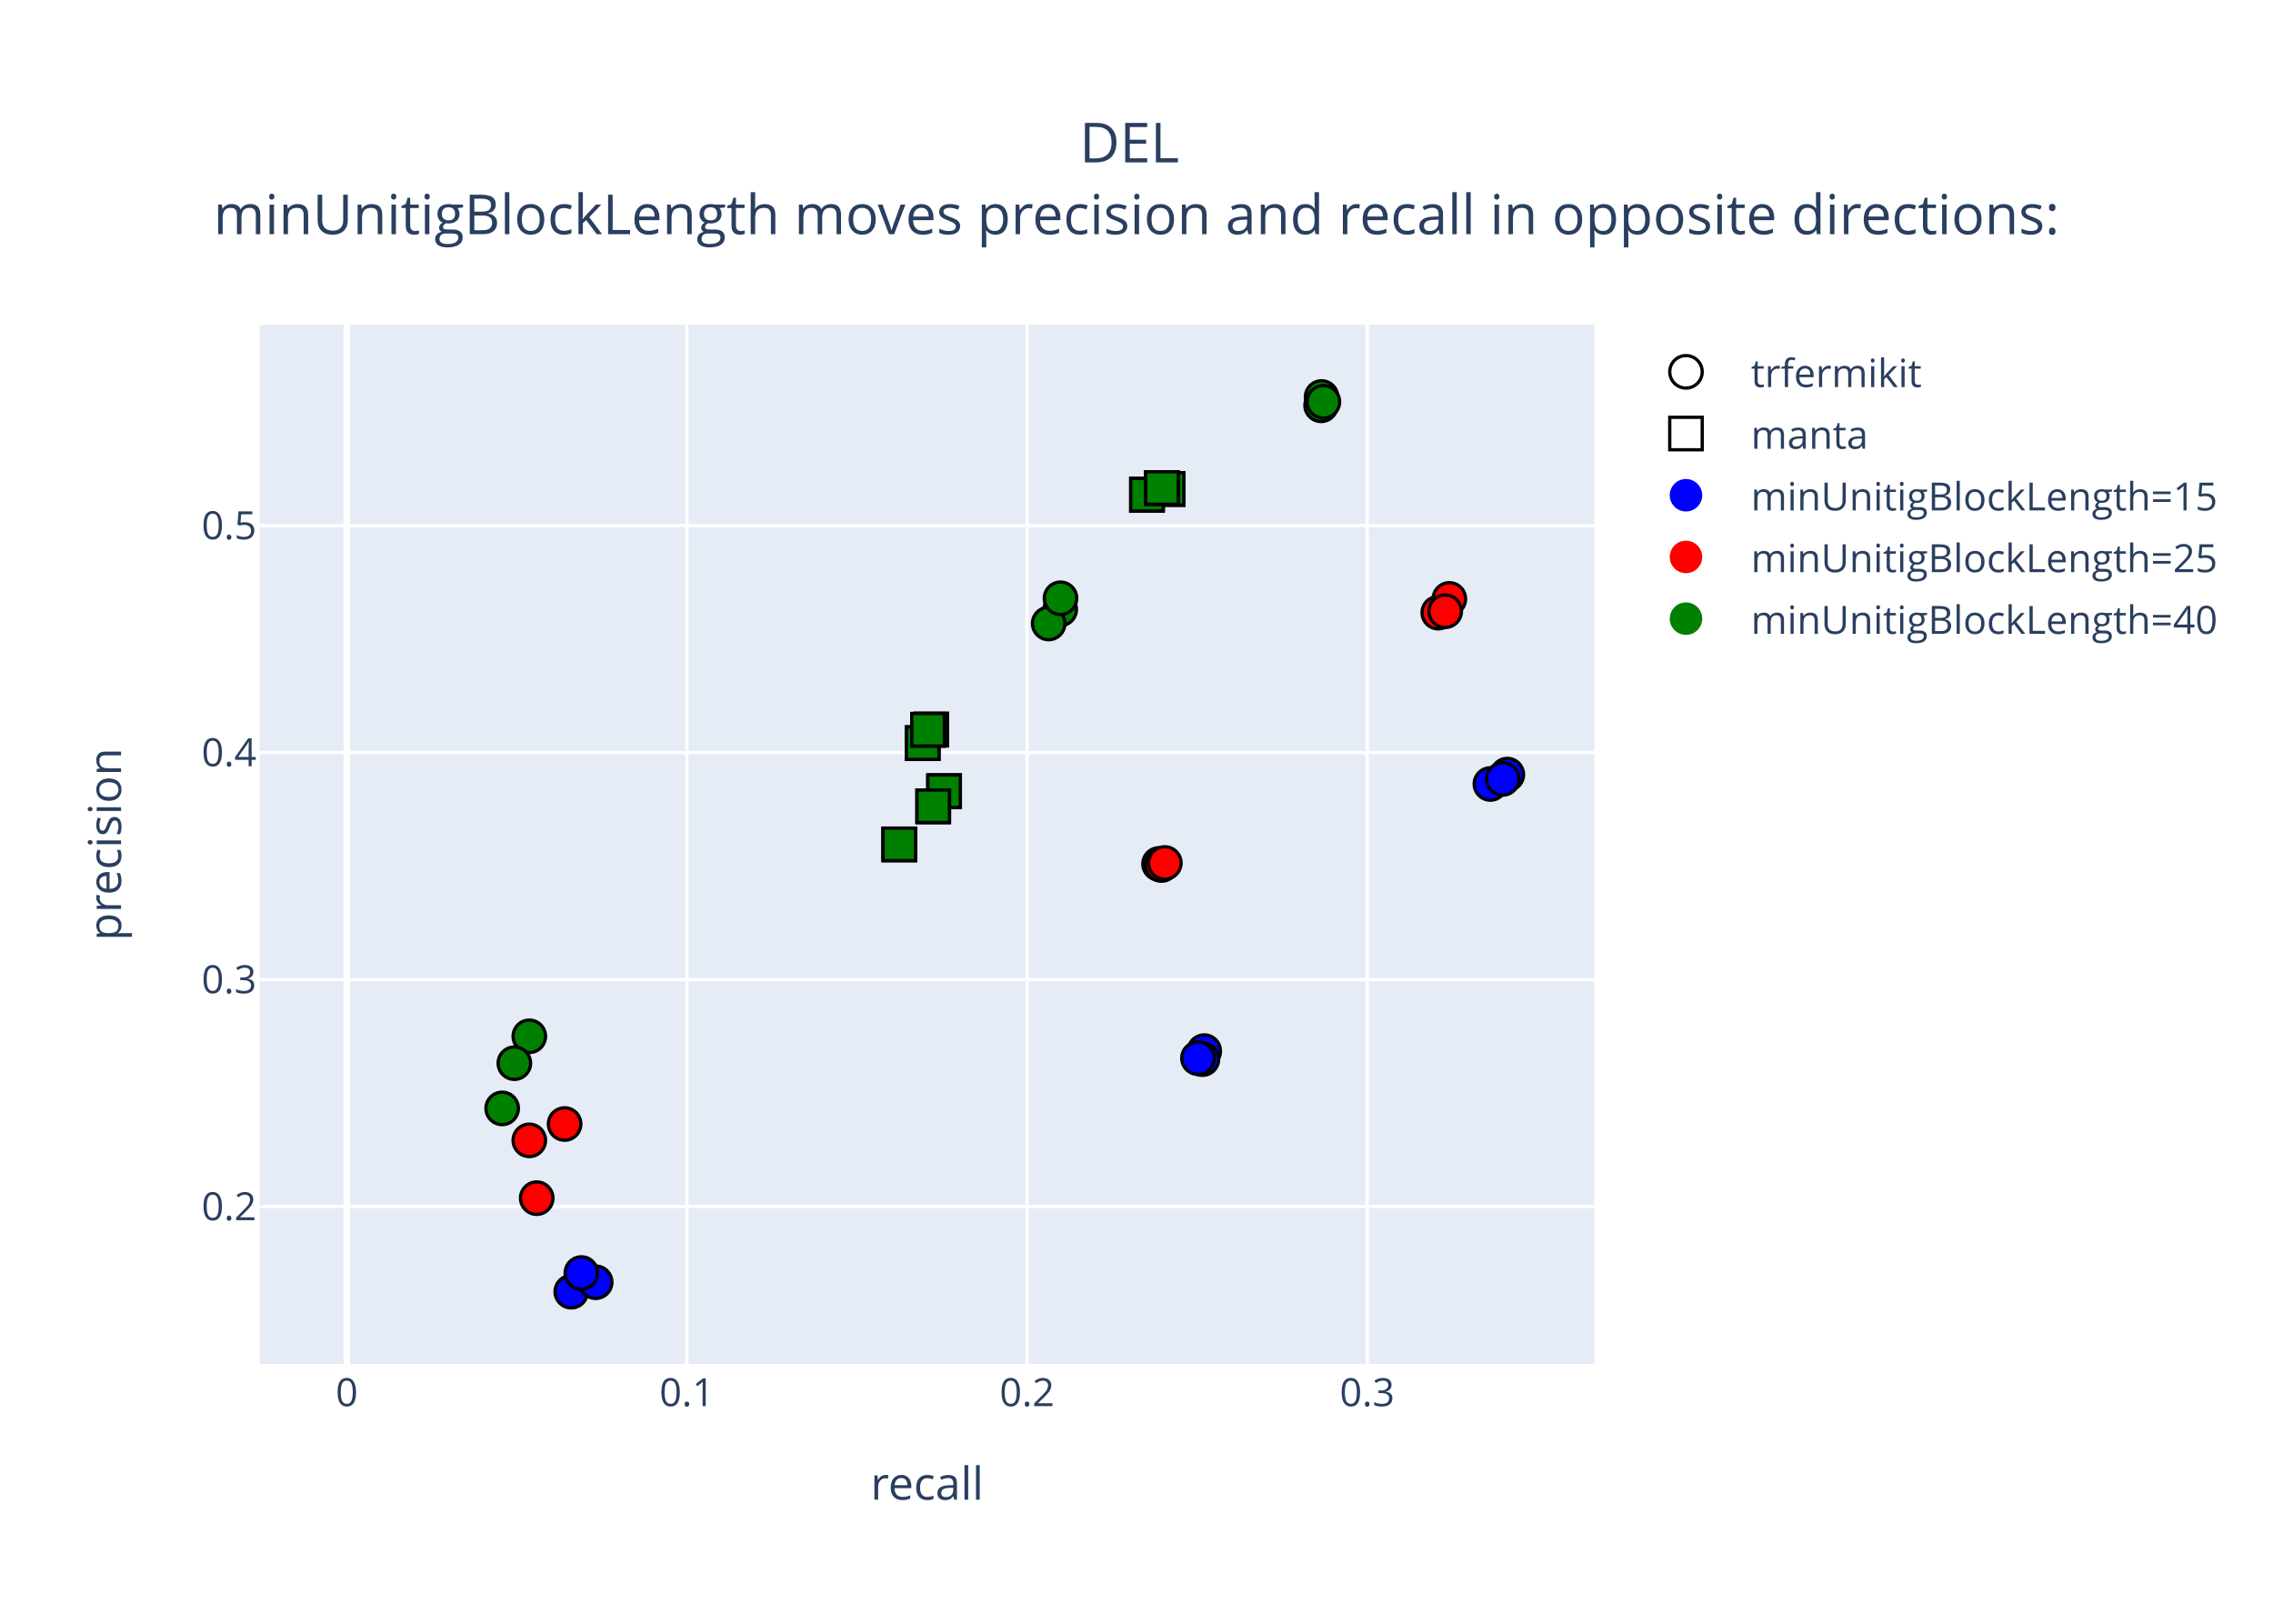
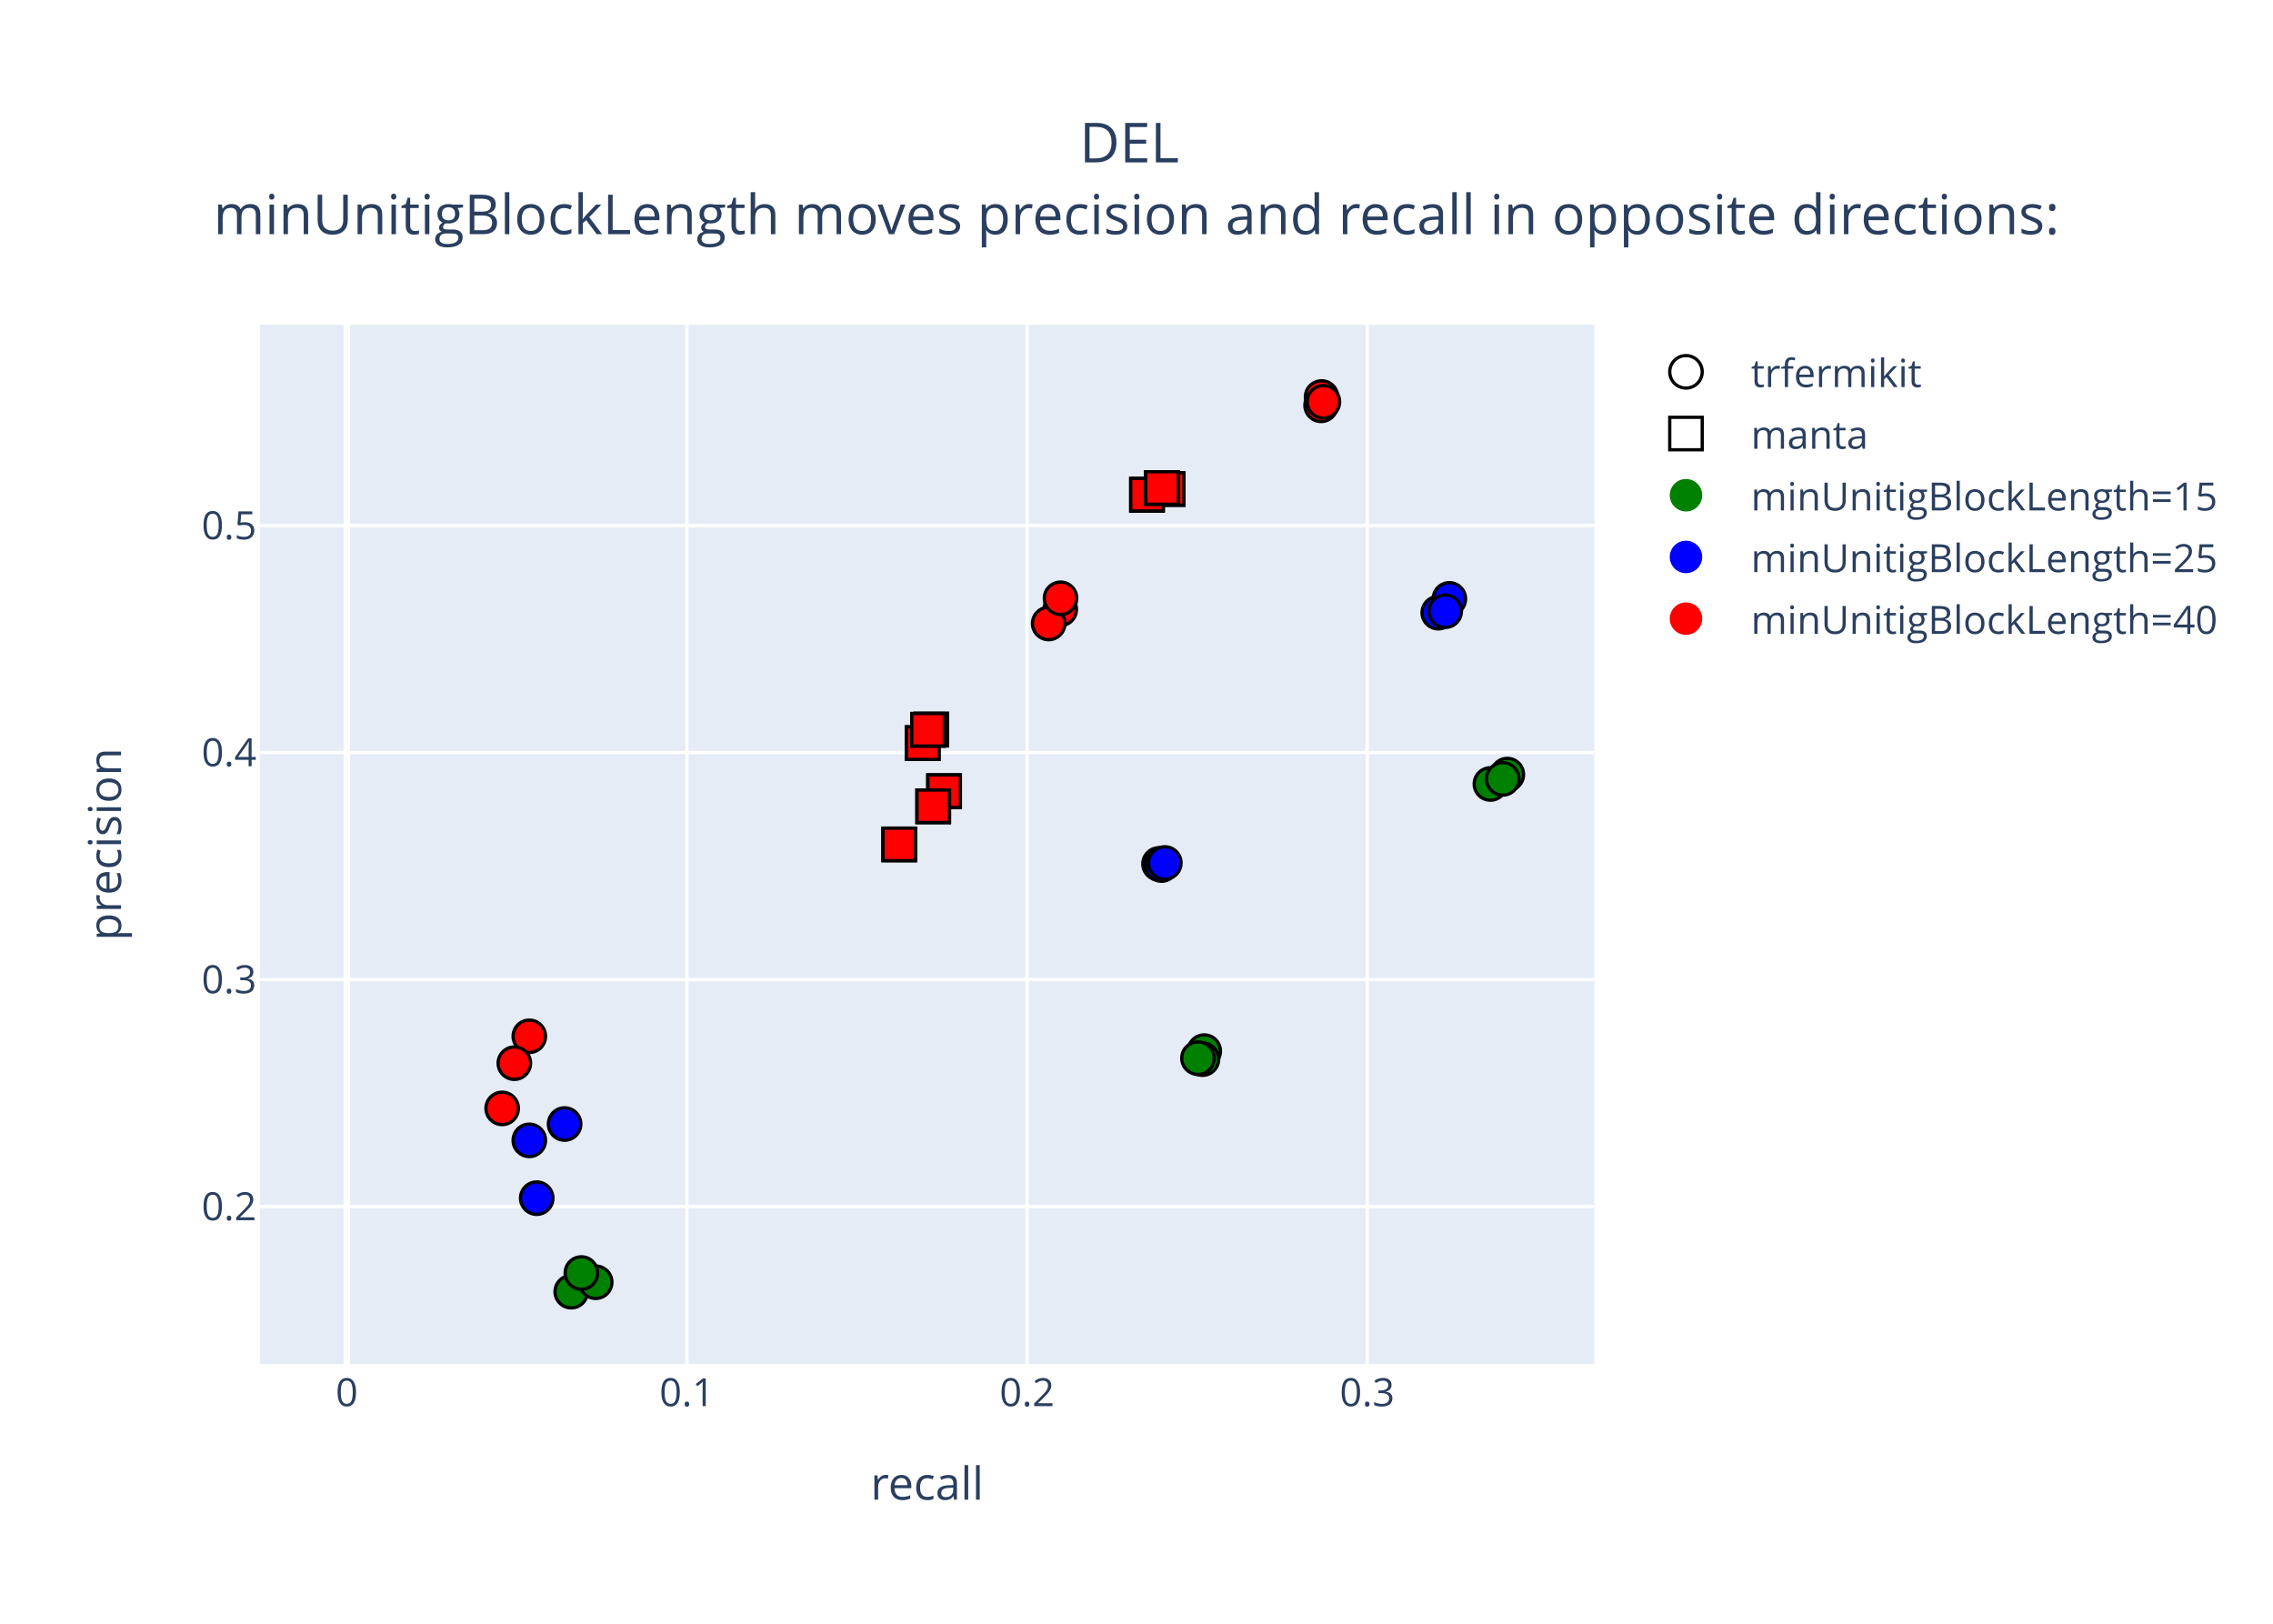
<svg xmlns="http://www.w3.org/2000/svg" class="main-svg" width="700" height="500" style="" viewBox="0 0 700 500">
  <rect x="0" y="0" width="700" height="500" style="fill: rgb(255, 255, 255); fill-opacity: 1;" />
-   <defs id="defs-40e755">
+   <defs id="defs-b64658">
    <g class="clips">
-       <clipPath id="clip40e755xyplot" class="plotclip">
+       <clipPath id="clipb64658xyplot" class="plotclip">
        <rect width="411" height="320" />
      </clipPath>
-       <clipPath class="axesclip" id="clip40e755x">
+       <clipPath class="axesclip" id="clipb64658x">
        <rect x="80" y="0" width="411" height="500" />
      </clipPath>
-       <clipPath class="axesclip" id="clip40e755y">
+       <clipPath class="axesclip" id="clipb64658y">
        <rect x="0" y="100" width="700" height="320" />
      </clipPath>
-       <clipPath class="axesclip" id="clip40e755xy">
+       <clipPath class="axesclip" id="clipb64658xy">
        <rect x="80" y="100" width="411" height="320" />
      </clipPath>
    </g>
    <g class="gradients" />
  </defs>
  <g class="bglayer">
    <rect class="bg" x="80" y="100" width="411" height="320" style="fill: rgb(229, 236, 246); fill-opacity: 1; stroke-width: 0;" />
  </g>
  <g class="layer-below">
    <g class="imagelayer" />
    <g class="shapelayer" />
  </g>
  <g class="cartesianlayer">
    <g class="subplot xy">
      <g class="layer-subplot">
        <g class="shapelayer" />
        <g class="imagelayer" />
      </g>
      <g class="gridlayer">
        <g class="x">
          <path class="xgrid crisp" transform="translate(211.55,0)" d="M0,100v320" style="stroke: rgb(255, 255, 255); stroke-opacity: 1; stroke-width: 1px;" />
          <path class="xgrid crisp" transform="translate(316.3,0)" d="M0,100v320" style="stroke: rgb(255, 255, 255); stroke-opacity: 1; stroke-width: 1px;" />
          <path class="xgrid crisp" transform="translate(421.05,0)" d="M0,100v320" style="stroke: rgb(255, 255, 255); stroke-opacity: 1; stroke-width: 1px;" />
        </g>
        <g class="y">
          <path class="ygrid crisp" transform="translate(0,371.54)" d="M80,0h411" style="stroke: rgb(255, 255, 255); stroke-opacity: 1; stroke-width: 1px;" />
          <path class="ygrid crisp" transform="translate(0,301.64)" d="M80,0h411" style="stroke: rgb(255, 255, 255); stroke-opacity: 1; stroke-width: 1px;" />
          <path class="ygrid crisp" transform="translate(0,231.74)" d="M80,0h411" style="stroke: rgb(255, 255, 255); stroke-opacity: 1; stroke-width: 1px;" />
          <path class="ygrid crisp" transform="translate(0,161.84)" d="M80,0h411" style="stroke: rgb(255, 255, 255); stroke-opacity: 1; stroke-width: 1px;" />
        </g>
      </g>
      <g class="zerolinelayer">
        <path class="xzl zl crisp" transform="translate(106.8,0)" d="M0,100v320" style="stroke: rgb(255, 255, 255); stroke-opacity: 1; stroke-width: 2px;" />
      </g>
      <path class="xlines-below" />
      <path class="ylines-below" />
      <g class="overlines-below" />
      <g class="xaxislayer-below" />
      <g class="yaxislayer-below" />
      <g class="overaxes-below" />
-       <g class="plot" transform="translate(80,100)" clip-path="url('#clip40e755xyplot')">
+       <g class="plot" transform="translate(80,100)" clip-path="url('#clipb64658xyplot')">
        <g class="scatterlayer mlayer">
-           <g class="trace scatter traceab7ff7" style="stroke-miterlimit: 2; opacity: 1;">
+           <g class="trace scatter trace7d68d9" style="stroke-miterlimit: 2; opacity: 1;">
            <g class="fills" />
            <g class="errorbars" />
            <g class="lines" />
            <g class="points">
-               <path class="point" transform="translate(290.86,223.67)" d="M5,0A5,5 0 1,1 0,-5A5,5 0 0,1 5,0Z" style="opacity: 1; stroke-width: 1px; fill: rgb(0, 0, 255); fill-opacity: 1; stroke: rgb(0, 0, 0); stroke-opacity: 1;" />
-               <path class="point" transform="translate(276.94,166.03)" d="M5,0A5,5 0 1,1 0,-5A5,5 0 0,1 5,0Z" style="opacity: 1; stroke-width: 1px; fill: rgb(255, 0, 0); fill-opacity: 1; stroke: rgb(0, 0, 0); stroke-opacity: 1;" />
-               <path class="point" transform="translate(246.51,87.67)" d="M5,0A5,5 0 1,1 0,-5A5,5 0 0,1 5,0Z" style="opacity: 1; stroke-width: 1px; fill: rgb(0, 128, 0); fill-opacity: 1; stroke: rgb(0, 0, 0); stroke-opacity: 1;" />
-               <path class="point" transform="translate(290.31,226.14)" d="M5,0A5,5 0 1,1 0,-5A5,5 0 0,1 5,0Z" style="opacity: 1; stroke-width: 1px; fill: rgb(0, 0, 255); fill-opacity: 1; stroke: rgb(0, 0, 0); stroke-opacity: 1;" />
-               <path class="point" transform="translate(277.71,166.37)" d="M5,0A5,5 0 1,1 0,-5A5,5 0 0,1 5,0Z" style="opacity: 1; stroke-width: 1px; fill: rgb(255, 0, 0); fill-opacity: 1; stroke: rgb(0, 0, 0); stroke-opacity: 1;" />
-               <path class="point" transform="translate(242.95,91.99)" d="M5,0A5,5 0 1,1 0,-5A5,5 0 0,1 5,0Z" style="opacity: 1; stroke-width: 1px; fill: rgb(0, 128, 0); fill-opacity: 1; stroke: rgb(0, 0, 0); stroke-opacity: 1;" />
-               <path class="point" transform="translate(288.93,225.85)" d="M5,0A5,5 0 1,1 0,-5A5,5 0 0,1 5,0Z" style="opacity: 1; stroke-width: 1px; fill: rgb(0, 0, 255); fill-opacity: 1; stroke: rgb(0, 0, 0); stroke-opacity: 1;" />
-               <path class="point" transform="translate(278.73,165.74)" d="M5,0A5,5 0 1,1 0,-5A5,5 0 0,1 5,0Z" style="opacity: 1; stroke-width: 1px; fill: rgb(255, 0, 0); fill-opacity: 1; stroke: rgb(0, 0, 0); stroke-opacity: 1;" />
-               <path class="point" transform="translate(246.6,84.23)" d="M5,0A5,5 0 1,1 0,-5A5,5 0 0,1 5,0Z" style="opacity: 1; stroke-width: 1px; fill: rgb(0, 128, 0); fill-opacity: 1; stroke: rgb(0, 0, 0); stroke-opacity: 1;" />
-               <path class="point" transform="translate(95.92,297.75)" d="M5,0A5,5 0 1,1 0,-5A5,5 0 0,1 5,0Z" style="opacity: 1; stroke-width: 1px; fill: rgb(0, 0, 255); fill-opacity: 1; stroke: rgb(0, 0, 0); stroke-opacity: 1;" />
-               <path class="point" transform="translate(85.29,268.95)" d="M5,0A5,5 0 1,1 0,-5A5,5 0 0,1 5,0Z" style="opacity: 1; stroke-width: 1px; fill: rgb(255, 0, 0); fill-opacity: 1; stroke: rgb(0, 0, 0); stroke-opacity: 1;" />
-               <path class="point" transform="translate(74.65,241.31)" d="M5,0A5,5 0 1,1 0,-5A5,5 0 0,1 5,0Z" style="opacity: 1; stroke-width: 1px; fill: rgb(0, 128, 0); fill-opacity: 1; stroke: rgb(0, 0, 0); stroke-opacity: 1;" />
-               <path class="point" transform="translate(103.45,294.84)" d="M5,0A5,5 0 1,1 0,-5A5,5 0 0,1 5,0Z" style="opacity: 1; stroke-width: 1px; fill: rgb(0, 0, 255); fill-opacity: 1; stroke: rgb(0, 0, 0); stroke-opacity: 1;" />
-               <path class="point" transform="translate(83.01,251.15)" d="M5,0A5,5 0 1,1 0,-5A5,5 0 0,1 5,0Z" style="opacity: 1; stroke-width: 1px; fill: rgb(255, 0, 0); fill-opacity: 1; stroke: rgb(0, 0, 0); stroke-opacity: 1;" />
-               <path class="point" transform="translate(83.01,219.11)" d="M5,0A5,5 0 1,1 0,-5A5,5 0 0,1 5,0Z" style="opacity: 1; stroke-width: 1px; fill: rgb(0, 128, 0); fill-opacity: 1; stroke: rgb(0, 0, 0); stroke-opacity: 1;" />
-               <path class="point" transform="translate(99.04,292)" d="M5,0A5,5 0 1,1 0,-5A5,5 0 0,1 5,0Z" style="opacity: 1; stroke-width: 1px; fill: rgb(0, 0, 255); fill-opacity: 1; stroke: rgb(0, 0, 0); stroke-opacity: 1;" />
-               <path class="point" transform="translate(93.88,246.12)" d="M5,0A5,5 0 1,1 0,-5A5,5 0 0,1 5,0Z" style="opacity: 1; stroke-width: 1px; fill: rgb(255, 0, 0); fill-opacity: 1; stroke: rgb(0, 0, 0); stroke-opacity: 1;" />
-               <path class="point" transform="translate(78.4,227.39)" d="M5,0A5,5 0 1,1 0,-5A5,5 0 0,1 5,0Z" style="opacity: 1; stroke-width: 1px; fill: rgb(0, 128, 0); fill-opacity: 1; stroke: rgb(0, 0, 0); stroke-opacity: 1;" />
-               <path class="point" transform="translate(378.99,141.41)" d="M5,0A5,5 0 1,1 0,-5A5,5 0 0,1 5,0Z" style="opacity: 1; stroke-width: 1px; fill: rgb(0, 0, 255); fill-opacity: 1; stroke: rgb(0, 0, 0); stroke-opacity: 1;" />
-               <path class="point" transform="translate(362.93,88.66)" d="M5,0A5,5 0 1,1 0,-5A5,5 0 0,1 5,0Z" style="opacity: 1; stroke-width: 1px; fill: rgb(255, 0, 0); fill-opacity: 1; stroke: rgb(0, 0, 0); stroke-opacity: 1;" />
-               <path class="point" transform="translate(326.85,24.81)" d="M5,0A5,5 0 1,1 0,-5A5,5 0 0,1 5,0Z" style="opacity: 1; stroke-width: 1px; fill: rgb(0, 128, 0); fill-opacity: 1; stroke: rgb(0, 0, 0); stroke-opacity: 1;" />
-               <path class="point" transform="translate(384.2,138.52)" d="M5,0A5,5 0 1,1 0,-5A5,5 0 0,1 5,0Z" style="opacity: 1; stroke-width: 1px; fill: rgb(0, 0, 255); fill-opacity: 1; stroke: rgb(0, 0, 0); stroke-opacity: 1;" />
-               <path class="point" transform="translate(366.35,84.42)" d="M5,0A5,5 0 1,1 0,-5A5,5 0 0,1 5,0Z" style="opacity: 1; stroke-width: 1px; fill: rgb(255, 0, 0); fill-opacity: 1; stroke: rgb(0, 0, 0); stroke-opacity: 1;" />
-               <path class="point" transform="translate(327,22.25)" d="M5,0A5,5 0 1,1 0,-5A5,5 0 0,1 5,0Z" style="opacity: 1; stroke-width: 1px; fill: rgb(0, 128, 0); fill-opacity: 1; stroke: rgb(0, 0, 0); stroke-opacity: 1;" />
-               <path class="point" transform="translate(382.79,139.85)" d="M5,0A5,5 0 1,1 0,-5A5,5 0 0,1 5,0Z" style="opacity: 1; stroke-width: 1px; fill: rgb(0, 0, 255); fill-opacity: 1; stroke: rgb(0, 0, 0); stroke-opacity: 1;" />
-               <path class="point" transform="translate(365.07,88.22)" d="M5,0A5,5 0 1,1 0,-5A5,5 0 0,1 5,0Z" style="opacity: 1; stroke-width: 1px; fill: rgb(255, 0, 0); fill-opacity: 1; stroke: rgb(0, 0, 0); stroke-opacity: 1;" />
-               <path class="point" transform="translate(327.56,23.73)" d="M5,0A5,5 0 1,1 0,-5A5,5 0 0,1 5,0Z" style="opacity: 1; stroke-width: 1px; fill: rgb(0, 128, 0); fill-opacity: 1; stroke: rgb(0, 0, 0); stroke-opacity: 1;" />
-             </g>
-             <g class="text" />
-           </g>
-           <g class="trace scatter trace91d1a3" style="stroke-miterlimit: 2; opacity: 1;">
+               <path class="point" transform="translate(290.86,223.67)" d="M5,0A5,5 0 1,1 0,-5A5,5 0 0,1 5,0Z" style="opacity: 1; stroke-width: 1px; fill: rgb(0, 128, 0); fill-opacity: 1; stroke: rgb(0, 0, 0); stroke-opacity: 1;" />
+               <path class="point" transform="translate(276.94,166.03)" d="M5,0A5,5 0 1,1 0,-5A5,5 0 0,1 5,0Z" style="opacity: 1; stroke-width: 1px; fill: rgb(0, 0, 255); fill-opacity: 1; stroke: rgb(0, 0, 0); stroke-opacity: 1;" />
+               <path class="point" transform="translate(246.51,87.67)" d="M5,0A5,5 0 1,1 0,-5A5,5 0 0,1 5,0Z" style="opacity: 1; stroke-width: 1px; fill: rgb(255, 0, 0); fill-opacity: 1; stroke: rgb(0, 0, 0); stroke-opacity: 1;" />
+               <path class="point" transform="translate(290.31,226.14)" d="M5,0A5,5 0 1,1 0,-5A5,5 0 0,1 5,0Z" style="opacity: 1; stroke-width: 1px; fill: rgb(0, 128, 0); fill-opacity: 1; stroke: rgb(0, 0, 0); stroke-opacity: 1;" />
+               <path class="point" transform="translate(277.71,166.37)" d="M5,0A5,5 0 1,1 0,-5A5,5 0 0,1 5,0Z" style="opacity: 1; stroke-width: 1px; fill: rgb(0, 0, 255); fill-opacity: 1; stroke: rgb(0, 0, 0); stroke-opacity: 1;" />
+               <path class="point" transform="translate(242.95,91.99)" d="M5,0A5,5 0 1,1 0,-5A5,5 0 0,1 5,0Z" style="opacity: 1; stroke-width: 1px; fill: rgb(255, 0, 0); fill-opacity: 1; stroke: rgb(0, 0, 0); stroke-opacity: 1;" />
+               <path class="point" transform="translate(288.93,225.85)" d="M5,0A5,5 0 1,1 0,-5A5,5 0 0,1 5,0Z" style="opacity: 1; stroke-width: 1px; fill: rgb(0, 128, 0); fill-opacity: 1; stroke: rgb(0, 0, 0); stroke-opacity: 1;" />
+               <path class="point" transform="translate(278.73,165.74)" d="M5,0A5,5 0 1,1 0,-5A5,5 0 0,1 5,0Z" style="opacity: 1; stroke-width: 1px; fill: rgb(0, 0, 255); fill-opacity: 1; stroke: rgb(0, 0, 0); stroke-opacity: 1;" />
+               <path class="point" transform="translate(246.6,84.23)" d="M5,0A5,5 0 1,1 0,-5A5,5 0 0,1 5,0Z" style="opacity: 1; stroke-width: 1px; fill: rgb(255, 0, 0); fill-opacity: 1; stroke: rgb(0, 0, 0); stroke-opacity: 1;" />
+               <path class="point" transform="translate(95.92,297.75)" d="M5,0A5,5 0 1,1 0,-5A5,5 0 0,1 5,0Z" style="opacity: 1; stroke-width: 1px; fill: rgb(0, 128, 0); fill-opacity: 1; stroke: rgb(0, 0, 0); stroke-opacity: 1;" />
+               <path class="point" transform="translate(85.29,268.95)" d="M5,0A5,5 0 1,1 0,-5A5,5 0 0,1 5,0Z" style="opacity: 1; stroke-width: 1px; fill: rgb(0, 0, 255); fill-opacity: 1; stroke: rgb(0, 0, 0); stroke-opacity: 1;" />
+               <path class="point" transform="translate(74.65,241.31)" d="M5,0A5,5 0 1,1 0,-5A5,5 0 0,1 5,0Z" style="opacity: 1; stroke-width: 1px; fill: rgb(255, 0, 0); fill-opacity: 1; stroke: rgb(0, 0, 0); stroke-opacity: 1;" />
+               <path class="point" transform="translate(103.45,294.84)" d="M5,0A5,5 0 1,1 0,-5A5,5 0 0,1 5,0Z" style="opacity: 1; stroke-width: 1px; fill: rgb(0, 128, 0); fill-opacity: 1; stroke: rgb(0, 0, 0); stroke-opacity: 1;" />
+               <path class="point" transform="translate(83.01,251.15)" d="M5,0A5,5 0 1,1 0,-5A5,5 0 0,1 5,0Z" style="opacity: 1; stroke-width: 1px; fill: rgb(0, 0, 255); fill-opacity: 1; stroke: rgb(0, 0, 0); stroke-opacity: 1;" />
+               <path class="point" transform="translate(83.01,219.11)" d="M5,0A5,5 0 1,1 0,-5A5,5 0 0,1 5,0Z" style="opacity: 1; stroke-width: 1px; fill: rgb(255, 0, 0); fill-opacity: 1; stroke: rgb(0, 0, 0); stroke-opacity: 1;" />
+               <path class="point" transform="translate(99.04,292)" d="M5,0A5,5 0 1,1 0,-5A5,5 0 0,1 5,0Z" style="opacity: 1; stroke-width: 1px; fill: rgb(0, 128, 0); fill-opacity: 1; stroke: rgb(0, 0, 0); stroke-opacity: 1;" />
+               <path class="point" transform="translate(93.88,246.12)" d="M5,0A5,5 0 1,1 0,-5A5,5 0 0,1 5,0Z" style="opacity: 1; stroke-width: 1px; fill: rgb(0, 0, 255); fill-opacity: 1; stroke: rgb(0, 0, 0); stroke-opacity: 1;" />
+               <path class="point" transform="translate(78.4,227.39)" d="M5,0A5,5 0 1,1 0,-5A5,5 0 0,1 5,0Z" style="opacity: 1; stroke-width: 1px; fill: rgb(255, 0, 0); fill-opacity: 1; stroke: rgb(0, 0, 0); stroke-opacity: 1;" />
+               <path class="point" transform="translate(378.99,141.41)" d="M5,0A5,5 0 1,1 0,-5A5,5 0 0,1 5,0Z" style="opacity: 1; stroke-width: 1px; fill: rgb(0, 128, 0); fill-opacity: 1; stroke: rgb(0, 0, 0); stroke-opacity: 1;" />
+               <path class="point" transform="translate(362.93,88.66)" d="M5,0A5,5 0 1,1 0,-5A5,5 0 0,1 5,0Z" style="opacity: 1; stroke-width: 1px; fill: rgb(0, 0, 255); fill-opacity: 1; stroke: rgb(0, 0, 0); stroke-opacity: 1;" />
+               <path class="point" transform="translate(326.85,24.81)" d="M5,0A5,5 0 1,1 0,-5A5,5 0 0,1 5,0Z" style="opacity: 1; stroke-width: 1px; fill: rgb(255, 0, 0); fill-opacity: 1; stroke: rgb(0, 0, 0); stroke-opacity: 1;" />
+               <path class="point" transform="translate(384.2,138.52)" d="M5,0A5,5 0 1,1 0,-5A5,5 0 0,1 5,0Z" style="opacity: 1; stroke-width: 1px; fill: rgb(0, 128, 0); fill-opacity: 1; stroke: rgb(0, 0, 0); stroke-opacity: 1;" />
+               <path class="point" transform="translate(366.35,84.42)" d="M5,0A5,5 0 1,1 0,-5A5,5 0 0,1 5,0Z" style="opacity: 1; stroke-width: 1px; fill: rgb(0, 0, 255); fill-opacity: 1; stroke: rgb(0, 0, 0); stroke-opacity: 1;" />
+               <path class="point" transform="translate(327,22.25)" d="M5,0A5,5 0 1,1 0,-5A5,5 0 0,1 5,0Z" style="opacity: 1; stroke-width: 1px; fill: rgb(255, 0, 0); fill-opacity: 1; stroke: rgb(0, 0, 0); stroke-opacity: 1;" />
+               <path class="point" transform="translate(382.79,139.85)" d="M5,0A5,5 0 1,1 0,-5A5,5 0 0,1 5,0Z" style="opacity: 1; stroke-width: 1px; fill: rgb(0, 128, 0); fill-opacity: 1; stroke: rgb(0, 0, 0); stroke-opacity: 1;" />
+               <path class="point" transform="translate(365.07,88.22)" d="M5,0A5,5 0 1,1 0,-5A5,5 0 0,1 5,0Z" style="opacity: 1; stroke-width: 1px; fill: rgb(0, 0, 255); fill-opacity: 1; stroke: rgb(0, 0, 0); stroke-opacity: 1;" />
+               <path class="point" transform="translate(327.56,23.73)" d="M5,0A5,5 0 1,1 0,-5A5,5 0 0,1 5,0Z" style="opacity: 1; stroke-width: 1px; fill: rgb(255, 0, 0); fill-opacity: 1; stroke: rgb(0, 0, 0); stroke-opacity: 1;" />
+             </g>
+             <g class="text" />
+           </g>
+           <g class="trace scatter tracee585ca" style="stroke-miterlimit: 2; opacity: 1;">
            <g class="fills" />
            <g class="errorbars" />
            <g class="lines" />
            <g class="points">
+               <path class="point" transform="translate(206.8,124.68)" d="M5,5H-5V-5H5Z" style="opacity: 1; stroke-width: 1px; fill: rgb(0, 128, 0); fill-opacity: 1; stroke: rgb(0, 0, 0); stroke-opacity: 1;" />
              <path class="point" transform="translate(206.8,124.68)" d="M5,5H-5V-5H5Z" style="opacity: 1; stroke-width: 1px; fill: rgb(0, 0, 255); fill-opacity: 1; stroke: rgb(0, 0, 0); stroke-opacity: 1;" />
              <path class="point" transform="translate(206.8,124.68)" d="M5,5H-5V-5H5Z" style="opacity: 1; stroke-width: 1px; fill: rgb(255, 0, 0); fill-opacity: 1; stroke: rgb(0, 0, 0); stroke-opacity: 1;" />
-               <path class="point" transform="translate(206.8,124.68)" d="M5,5H-5V-5H5Z" style="opacity: 1; stroke-width: 1px; fill: rgb(0, 128, 0); fill-opacity: 1; stroke: rgb(0, 0, 0); stroke-opacity: 1;" />
+               <path class="point" transform="translate(204.15,128.85)" d="M5,5H-5V-5H5Z" style="opacity: 1; stroke-width: 1px; fill: rgb(0, 128, 0); fill-opacity: 1; stroke: rgb(0, 0, 0); stroke-opacity: 1;" />
              <path class="point" transform="translate(204.15,128.85)" d="M5,5H-5V-5H5Z" style="opacity: 1; stroke-width: 1px; fill: rgb(0, 0, 255); fill-opacity: 1; stroke: rgb(0, 0, 0); stroke-opacity: 1;" />
              <path class="point" transform="translate(204.15,128.85)" d="M5,5H-5V-5H5Z" style="opacity: 1; stroke-width: 1px; fill: rgb(255, 0, 0); fill-opacity: 1; stroke: rgb(0, 0, 0); stroke-opacity: 1;" />
-               <path class="point" transform="translate(204.15,128.85)" d="M5,5H-5V-5H5Z" style="opacity: 1; stroke-width: 1px; fill: rgb(0, 128, 0); fill-opacity: 1; stroke: rgb(0, 0, 0); stroke-opacity: 1;" />
+               <path class="point" transform="translate(205.8,124.72)" d="M5,5H-5V-5H5Z" style="opacity: 1; stroke-width: 1px; fill: rgb(0, 128, 0); fill-opacity: 1; stroke: rgb(0, 0, 0); stroke-opacity: 1;" />
              <path class="point" transform="translate(205.8,124.72)" d="M5,5H-5V-5H5Z" style="opacity: 1; stroke-width: 1px; fill: rgb(0, 0, 255); fill-opacity: 1; stroke: rgb(0, 0, 0); stroke-opacity: 1;" />
              <path class="point" transform="translate(205.8,124.72)" d="M5,5H-5V-5H5Z" style="opacity: 1; stroke-width: 1px; fill: rgb(255, 0, 0); fill-opacity: 1; stroke: rgb(0, 0, 0); stroke-opacity: 1;" />
-               <path class="point" transform="translate(205.8,124.72)" d="M5,5H-5V-5H5Z" style="opacity: 1; stroke-width: 1px; fill: rgb(0, 128, 0); fill-opacity: 1; stroke: rgb(0, 0, 0); stroke-opacity: 1;" />
+               <path class="point" transform="translate(196.95,160.01)" d="M5,5H-5V-5H5Z" style="opacity: 1; stroke-width: 1px; fill: rgb(0, 128, 0); fill-opacity: 1; stroke: rgb(0, 0, 0); stroke-opacity: 1;" />
              <path class="point" transform="translate(196.95,160.01)" d="M5,5H-5V-5H5Z" style="opacity: 1; stroke-width: 1px; fill: rgb(0, 0, 255); fill-opacity: 1; stroke: rgb(0, 0, 0); stroke-opacity: 1;" />
              <path class="point" transform="translate(196.95,160.01)" d="M5,5H-5V-5H5Z" style="opacity: 1; stroke-width: 1px; fill: rgb(255, 0, 0); fill-opacity: 1; stroke: rgb(0, 0, 0); stroke-opacity: 1;" />
-               <path class="point" transform="translate(196.95,160.01)" d="M5,5H-5V-5H5Z" style="opacity: 1; stroke-width: 1px; fill: rgb(0, 128, 0); fill-opacity: 1; stroke: rgb(0, 0, 0); stroke-opacity: 1;" />
+               <path class="point" transform="translate(210.75,143.64)" d="M5,5H-5V-5H5Z" style="opacity: 1; stroke-width: 1px; fill: rgb(0, 128, 0); fill-opacity: 1; stroke: rgb(0, 0, 0); stroke-opacity: 1;" />
              <path class="point" transform="translate(210.75,143.64)" d="M5,5H-5V-5H5Z" style="opacity: 1; stroke-width: 1px; fill: rgb(0, 0, 255); fill-opacity: 1; stroke: rgb(0, 0, 0); stroke-opacity: 1;" />
              <path class="point" transform="translate(210.75,143.64)" d="M5,5H-5V-5H5Z" style="opacity: 1; stroke-width: 1px; fill: rgb(255, 0, 0); fill-opacity: 1; stroke: rgb(0, 0, 0); stroke-opacity: 1;" />
-               <path class="point" transform="translate(210.75,143.64)" d="M5,5H-5V-5H5Z" style="opacity: 1; stroke-width: 1px; fill: rgb(0, 128, 0); fill-opacity: 1; stroke: rgb(0, 0, 0); stroke-opacity: 1;" />
+               <path class="point" transform="translate(207.4,148.28)" d="M5,5H-5V-5H5Z" style="opacity: 1; stroke-width: 1px; fill: rgb(0, 128, 0); fill-opacity: 1; stroke: rgb(0, 0, 0); stroke-opacity: 1;" />
              <path class="point" transform="translate(207.4,148.28)" d="M5,5H-5V-5H5Z" style="opacity: 1; stroke-width: 1px; fill: rgb(0, 0, 255); fill-opacity: 1; stroke: rgb(0, 0, 0); stroke-opacity: 1;" />
              <path class="point" transform="translate(207.4,148.28)" d="M5,5H-5V-5H5Z" style="opacity: 1; stroke-width: 1px; fill: rgb(255, 0, 0); fill-opacity: 1; stroke: rgb(0, 0, 0); stroke-opacity: 1;" />
-               <path class="point" transform="translate(207.4,148.28)" d="M5,5H-5V-5H5Z" style="opacity: 1; stroke-width: 1px; fill: rgb(0, 128, 0); fill-opacity: 1; stroke: rgb(0, 0, 0); stroke-opacity: 1;" />
+               <path class="point" transform="translate(279.59,50.55)" d="M5,5H-5V-5H5Z" style="opacity: 1; stroke-width: 1px; fill: rgb(0, 128, 0); fill-opacity: 1; stroke: rgb(0, 0, 0); stroke-opacity: 1;" />
              <path class="point" transform="translate(279.59,50.55)" d="M5,5H-5V-5H5Z" style="opacity: 1; stroke-width: 1px; fill: rgb(0, 0, 255); fill-opacity: 1; stroke: rgb(0, 0, 0); stroke-opacity: 1;" />
              <path class="point" transform="translate(279.59,50.55)" d="M5,5H-5V-5H5Z" style="opacity: 1; stroke-width: 1px; fill: rgb(255, 0, 0); fill-opacity: 1; stroke: rgb(0, 0, 0); stroke-opacity: 1;" />
-               <path class="point" transform="translate(279.59,50.55)" d="M5,5H-5V-5H5Z" style="opacity: 1; stroke-width: 1px; fill: rgb(0, 128, 0); fill-opacity: 1; stroke: rgb(0, 0, 0); stroke-opacity: 1;" />
+               <path class="point" transform="translate(273.23,52.34)" d="M5,5H-5V-5H5Z" style="opacity: 1; stroke-width: 1px; fill: rgb(0, 128, 0); fill-opacity: 1; stroke: rgb(0, 0, 0); stroke-opacity: 1;" />
              <path class="point" transform="translate(273.23,52.34)" d="M5,5H-5V-5H5Z" style="opacity: 1; stroke-width: 1px; fill: rgb(0, 0, 255); fill-opacity: 1; stroke: rgb(0, 0, 0); stroke-opacity: 1;" />
              <path class="point" transform="translate(273.23,52.34)" d="M5,5H-5V-5H5Z" style="opacity: 1; stroke-width: 1px; fill: rgb(255, 0, 0); fill-opacity: 1; stroke: rgb(0, 0, 0); stroke-opacity: 1;" />
-               <path class="point" transform="translate(273.23,52.34)" d="M5,5H-5V-5H5Z" style="opacity: 1; stroke-width: 1px; fill: rgb(0, 128, 0); fill-opacity: 1; stroke: rgb(0, 0, 0); stroke-opacity: 1;" />
+               <path class="point" transform="translate(277.86,50.26)" d="M5,5H-5V-5H5Z" style="opacity: 1; stroke-width: 1px; fill: rgb(0, 128, 0); fill-opacity: 1; stroke: rgb(0, 0, 0); stroke-opacity: 1;" />
              <path class="point" transform="translate(277.86,50.26)" d="M5,5H-5V-5H5Z" style="opacity: 1; stroke-width: 1px; fill: rgb(0, 0, 255); fill-opacity: 1; stroke: rgb(0, 0, 0); stroke-opacity: 1;" />
              <path class="point" transform="translate(277.86,50.26)" d="M5,5H-5V-5H5Z" style="opacity: 1; stroke-width: 1px; fill: rgb(255, 0, 0); fill-opacity: 1; stroke: rgb(0, 0, 0); stroke-opacity: 1;" />
-               <path class="point" transform="translate(277.86,50.26)" d="M5,5H-5V-5H5Z" style="opacity: 1; stroke-width: 1px; fill: rgb(0, 128, 0); fill-opacity: 1; stroke: rgb(0, 0, 0); stroke-opacity: 1;" />
-             </g>
-             <g class="text" />
-           </g>
-           <g class="trace scatter trace4bf06c" style="stroke-miterlimit: 2; opacity: 1;">
-             <g class="fills" />
-             <g class="errorbars" />
-             <g class="lines" />
-             <g class="points" />
-             <g class="text" />
-           </g>
-           <g class="trace scatter tracec2ab97" style="stroke-miterlimit: 2; opacity: 1;">
-             <g class="fills" />
-             <g class="errorbars" />
-             <g class="lines" />
-             <g class="points" />
-             <g class="text" />
-           </g>
-           <g class="trace scatter tracec3e162" style="stroke-miterlimit: 2; opacity: 1;">
-             <g class="fills" />
-             <g class="errorbars" />
-             <g class="lines" />
-             <g class="points" />
-             <g class="text" />
-           </g>
-           <g class="trace scatter tracea33091" style="stroke-miterlimit: 2; opacity: 1;">
-             <g class="fills" />
-             <g class="errorbars" />
-             <g class="lines" />
-             <g class="points" />
-             <g class="text" />
-           </g>
-           <g class="trace scatter trace0ce2ae" style="stroke-miterlimit: 2; opacity: 1;">
+             </g>
+             <g class="text" />
+           </g>
+           <g class="trace scatter trace724133" style="stroke-miterlimit: 2; opacity: 1;">
+             <g class="fills" />
+             <g class="errorbars" />
+             <g class="lines" />
+             <g class="points" />
+             <g class="text" />
+           </g>
+           <g class="trace scatter tracebc5a04" style="stroke-miterlimit: 2; opacity: 1;">
+             <g class="fills" />
+             <g class="errorbars" />
+             <g class="lines" />
+             <g class="points" />
+             <g class="text" />
+           </g>
+           <g class="trace scatter trace7c54e7" style="stroke-miterlimit: 2; opacity: 1;">
+             <g class="fills" />
+             <g class="errorbars" />
+             <g class="lines" />
+             <g class="points" />
+             <g class="text" />
+           </g>
+           <g class="trace scatter trace488eca" style="stroke-miterlimit: 2; opacity: 1;">
+             <g class="fills" />
+             <g class="errorbars" />
+             <g class="lines" />
+             <g class="points" />
+             <g class="text" />
+           </g>
+           <g class="trace scatter trace6f6598" style="stroke-miterlimit: 2; opacity: 1;">
            <g class="fills" />
            <g class="errorbars" />
            <g class="lines" />
            <g class="points" />
            <g class="text" />
          </g>
        </g>
      </g>
      <g class="overplot" />
      <path class="xlines-above crisp" d="M0,0" style="fill: none;" />
      <path class="ylines-above crisp" d="M0,0" style="fill: none;" />
      <g class="overlines-above" />
      <g class="xaxislayer-above">
        <g class="xtick">
          <text text-anchor="middle" x="0" y="433" transform="translate(106.8,0)" style="font-family: 'Open Sans', verdana, arial, sans-serif; font-size: 12px; fill: rgb(42, 63, 95); fill-opacity: 1; white-space: pre;">0</text>
        </g>
        <g class="xtick">
          <text text-anchor="middle" x="0" y="433" transform="translate(211.55,0)" style="font-family: 'Open Sans', verdana, arial, sans-serif; font-size: 12px; fill: rgb(42, 63, 95); fill-opacity: 1; white-space: pre;">0.1</text>
        </g>
        <g class="xtick">
          <text text-anchor="middle" x="0" y="433" transform="translate(316.3,0)" style="font-family: 'Open Sans', verdana, arial, sans-serif; font-size: 12px; fill: rgb(42, 63, 95); fill-opacity: 1; white-space: pre;">0.2</text>
        </g>
        <g class="xtick">
          <text text-anchor="middle" x="0" y="433" transform="translate(421.05,0)" style="font-family: 'Open Sans', verdana, arial, sans-serif; font-size: 12px; fill: rgb(42, 63, 95); fill-opacity: 1; white-space: pre;">0.3</text>
        </g>
      </g>
      <g class="yaxislayer-above">
        <g class="ytick">
          <text text-anchor="end" x="79" y="4.2" transform="translate(0,371.54)" style="font-family: 'Open Sans', verdana, arial, sans-serif; font-size: 12px; fill: rgb(42, 63, 95); fill-opacity: 1; white-space: pre;">0.2</text>
        </g>
        <g class="ytick">
          <text text-anchor="end" x="79" y="4.2" transform="translate(0,301.64)" style="font-family: 'Open Sans', verdana, arial, sans-serif; font-size: 12px; fill: rgb(42, 63, 95); fill-opacity: 1; white-space: pre;">0.3</text>
        </g>
        <g class="ytick">
          <text text-anchor="end" x="79" y="4.2" transform="translate(0,231.74)" style="font-family: 'Open Sans', verdana, arial, sans-serif; font-size: 12px; fill: rgb(42, 63, 95); fill-opacity: 1; white-space: pre;">0.4</text>
        </g>
        <g class="ytick">
          <text text-anchor="end" x="79" y="4.2" transform="translate(0,161.84)" style="font-family: 'Open Sans', verdana, arial, sans-serif; font-size: 12px; fill: rgb(42, 63, 95); fill-opacity: 1; white-space: pre;">0.5</text>
        </g>
      </g>
      <g class="overaxes-above" />
    </g>
  </g>
  <g class="polarlayer" />
  <g class="ternarylayer" />
  <g class="geolayer" />
  <g class="funnelarealayer" />
  <g class="pielayer" />
  <g class="treemaplayer" />
  <g class="sunburstlayer" />
  <g class="glimages" />
-   <defs id="topdefs-40e755">
+   <defs id="topdefs-b64658">
    <g class="clips" />
-     <clipPath id="legend40e755">
+     <clipPath id="legendb64658">
      <rect width="189" height="105" x="0" y="0" />
    </clipPath>
  </defs>
  <g class="layer-above">
    <g class="imagelayer" />
    <g class="shapelayer" />
  </g>
  <g class="infolayer">
    <g class="legend" pointer-events="all" transform="translate(499.22,100)">
      <rect class="bg" shape-rendering="crispEdges" style="stroke: rgb(68, 68, 68); stroke-opacity: 1; fill: rgb(255, 255, 255); fill-opacity: 1; stroke-width: 0px;" width="189" height="105" x="0" y="0" />
-       <g class="scrollbox" transform="" clip-path="url('#legend40e755')">
+       <g class="scrollbox" transform="" clip-path="url('#legendb64658')">
        <g class="groups">
          <g class="traces" transform="translate(0,14.5)" style="opacity: 1;">
            <text class="legendtext" text-anchor="start" x="40" y="4.68" style="font-family: 'Open Sans', verdana, arial, sans-serif; font-size: 12px; fill: rgb(42, 63, 95); fill-opacity: 1; white-space: pre;">trfermikit</text>
            <g class="layers" style="opacity: 1;">
              <g class="legendfill" />
              <g class="legendlines" />
              <g class="legendsymbols">
                <g class="legendpoints">
                  <path class="scatterpts" transform="translate(20,0)" d="M5,0A5,5 0 1,1 0,-5A5,5 0 0,1 5,0Z" style="opacity: 1; stroke-width: 1px; fill: rgb(255, 255, 255); fill-opacity: 1; stroke: rgb(0, 0, 0); stroke-opacity: 1;" />
                </g>
              </g>
            </g>
            <rect class="legendtoggle" x="0" y="-9.5" width="183.844" height="19" style="fill: rgb(0, 0, 0); fill-opacity: 0;" />
          </g>
          <g class="traces" transform="translate(0,33.5)" style="opacity: 1;">
            <text class="legendtext" text-anchor="start" x="40" y="4.68" style="font-family: 'Open Sans', verdana, arial, sans-serif; font-size: 12px; fill: rgb(42, 63, 95); fill-opacity: 1; white-space: pre;">manta</text>
            <g class="layers" style="opacity: 1;">
              <g class="legendfill" />
              <g class="legendlines" />
              <g class="legendsymbols">
                <g class="legendpoints">
                  <path class="scatterpts" transform="translate(20,0)" d="M5,5H-5V-5H5Z" style="opacity: 1; stroke-width: 1px; fill: rgb(255, 255, 255); fill-opacity: 1; stroke: rgb(0, 0, 0); stroke-opacity: 1;" />
                </g>
              </g>
            </g>
            <rect class="legendtoggle" x="0" y="-9.5" width="183.844" height="19" style="fill: rgb(0, 0, 0); fill-opacity: 0;" />
          </g>
          <g class="traces" transform="translate(0,52.5)" style="opacity: 1;">
            <text class="legendtext" text-anchor="start" x="40" y="4.68" style="font-family: 'Open Sans', verdana, arial, sans-serif; font-size: 12px; fill: rgb(42, 63, 95); fill-opacity: 1; white-space: pre;">minUnitigBlockLength=15</text>
            <g class="layers" style="opacity: 1;">
              <g class="legendfill" />
              <g class="legendlines" />
              <g class="legendsymbols">
                <g class="legendpoints">
-                   <path class="scatterpts" transform="translate(20,0)" d="M5,0A5,5 0 1,1 0,-5A5,5 0 0,1 5,0Z" style="opacity: 1; stroke-width: 0px; fill: rgb(0, 0, 255); fill-opacity: 1;" />
+                   <path class="scatterpts" transform="translate(20,0)" d="M5,0A5,5 0 1,1 0,-5A5,5 0 0,1 5,0Z" style="opacity: 1; stroke-width: 0px; fill: rgb(0, 128, 0); fill-opacity: 1;" />
                </g>
              </g>
            </g>
            <rect class="legendtoggle" x="0" y="-9.5" width="183.844" height="19" style="fill: rgb(0, 0, 0); fill-opacity: 0;" />
          </g>
          <g class="traces" transform="translate(0,71.5)" style="opacity: 1;">
            <text class="legendtext" text-anchor="start" x="40" y="4.68" style="font-family: 'Open Sans', verdana, arial, sans-serif; font-size: 12px; fill: rgb(42, 63, 95); fill-opacity: 1; white-space: pre;">minUnitigBlockLength=25</text>
            <g class="layers" style="opacity: 1;">
              <g class="legendfill" />
              <g class="legendlines" />
              <g class="legendsymbols">
                <g class="legendpoints">
-                   <path class="scatterpts" transform="translate(20,0)" d="M5,0A5,5 0 1,1 0,-5A5,5 0 0,1 5,0Z" style="opacity: 1; stroke-width: 0px; fill: rgb(255, 0, 0); fill-opacity: 1;" />
+                   <path class="scatterpts" transform="translate(20,0)" d="M5,0A5,5 0 1,1 0,-5A5,5 0 0,1 5,0Z" style="opacity: 1; stroke-width: 0px; fill: rgb(0, 0, 255); fill-opacity: 1;" />
                </g>
              </g>
            </g>
            <rect class="legendtoggle" x="0" y="-9.5" width="183.844" height="19" style="fill: rgb(0, 0, 0); fill-opacity: 0;" />
          </g>
          <g class="traces" transform="translate(0,90.5)" style="opacity: 1;">
            <text class="legendtext" text-anchor="start" x="40" y="4.68" style="font-family: 'Open Sans', verdana, arial, sans-serif; font-size: 12px; fill: rgb(42, 63, 95); fill-opacity: 1; white-space: pre;">minUnitigBlockLength=40</text>
            <g class="layers" style="opacity: 1;">
              <g class="legendfill" />
              <g class="legendlines" />
              <g class="legendsymbols">
                <g class="legendpoints">
-                   <path class="scatterpts" transform="translate(20,0)" d="M5,0A5,5 0 1,1 0,-5A5,5 0 0,1 5,0Z" style="opacity: 1; stroke-width: 0px; fill: rgb(0, 128, 0); fill-opacity: 1;" />
+                   <path class="scatterpts" transform="translate(20,0)" d="M5,0A5,5 0 1,1 0,-5A5,5 0 0,1 5,0Z" style="opacity: 1; stroke-width: 0px; fill: rgb(255, 0, 0); fill-opacity: 1;" />
                </g>
              </g>
            </g>
            <rect class="legendtoggle" x="0" y="-9.5" width="183.844" height="19" style="fill: rgb(0, 0, 0); fill-opacity: 0;" />
          </g>
        </g>
      </g>
      <rect class="scrollbar" rx="20" ry="3" width="0" height="0" style="fill: rgb(128, 139, 164); fill-opacity: 1;" x="0" y="0" />
    </g>
    <g class="g-gtitle">
      <text class="gtitle" x="350" y="50" text-anchor="middle" dy="0.7em" style="font-family: 'Open Sans', verdana, arial, sans-serif; font-size: 17px; fill: rgb(42, 63, 95); opacity: 1; font-weight: normal; white-space: pre;">
        <tspan class="line" dy="0em" x="350" y="50">DEL</tspan>
        <tspan class="line" dy="1.3em" x="350" y="50">minUnitigBlockLength moves precision and recall in opposite directions:</tspan>
      </text>
    </g>
    <g class="g-xtitle">
      <text class="xtitle" x="285.5" y="461.8" text-anchor="middle" style="font-family: 'Open Sans', verdana, arial, sans-serif; font-size: 14px; fill: rgb(42, 63, 95); opacity: 1; font-weight: normal; white-space: pre;">recall</text>
    </g>
    <g class="g-ytitle">
      <text class="ytitle" transform="rotate(-90,37.27813,260)" x="37.278" y="260" text-anchor="middle" style="font-family: 'Open Sans', verdana, arial, sans-serif; font-size: 14px; fill: rgb(42, 63, 95); opacity: 1; font-weight: normal; white-space: pre;">precision</text>
    </g>
  </g>
</svg>
